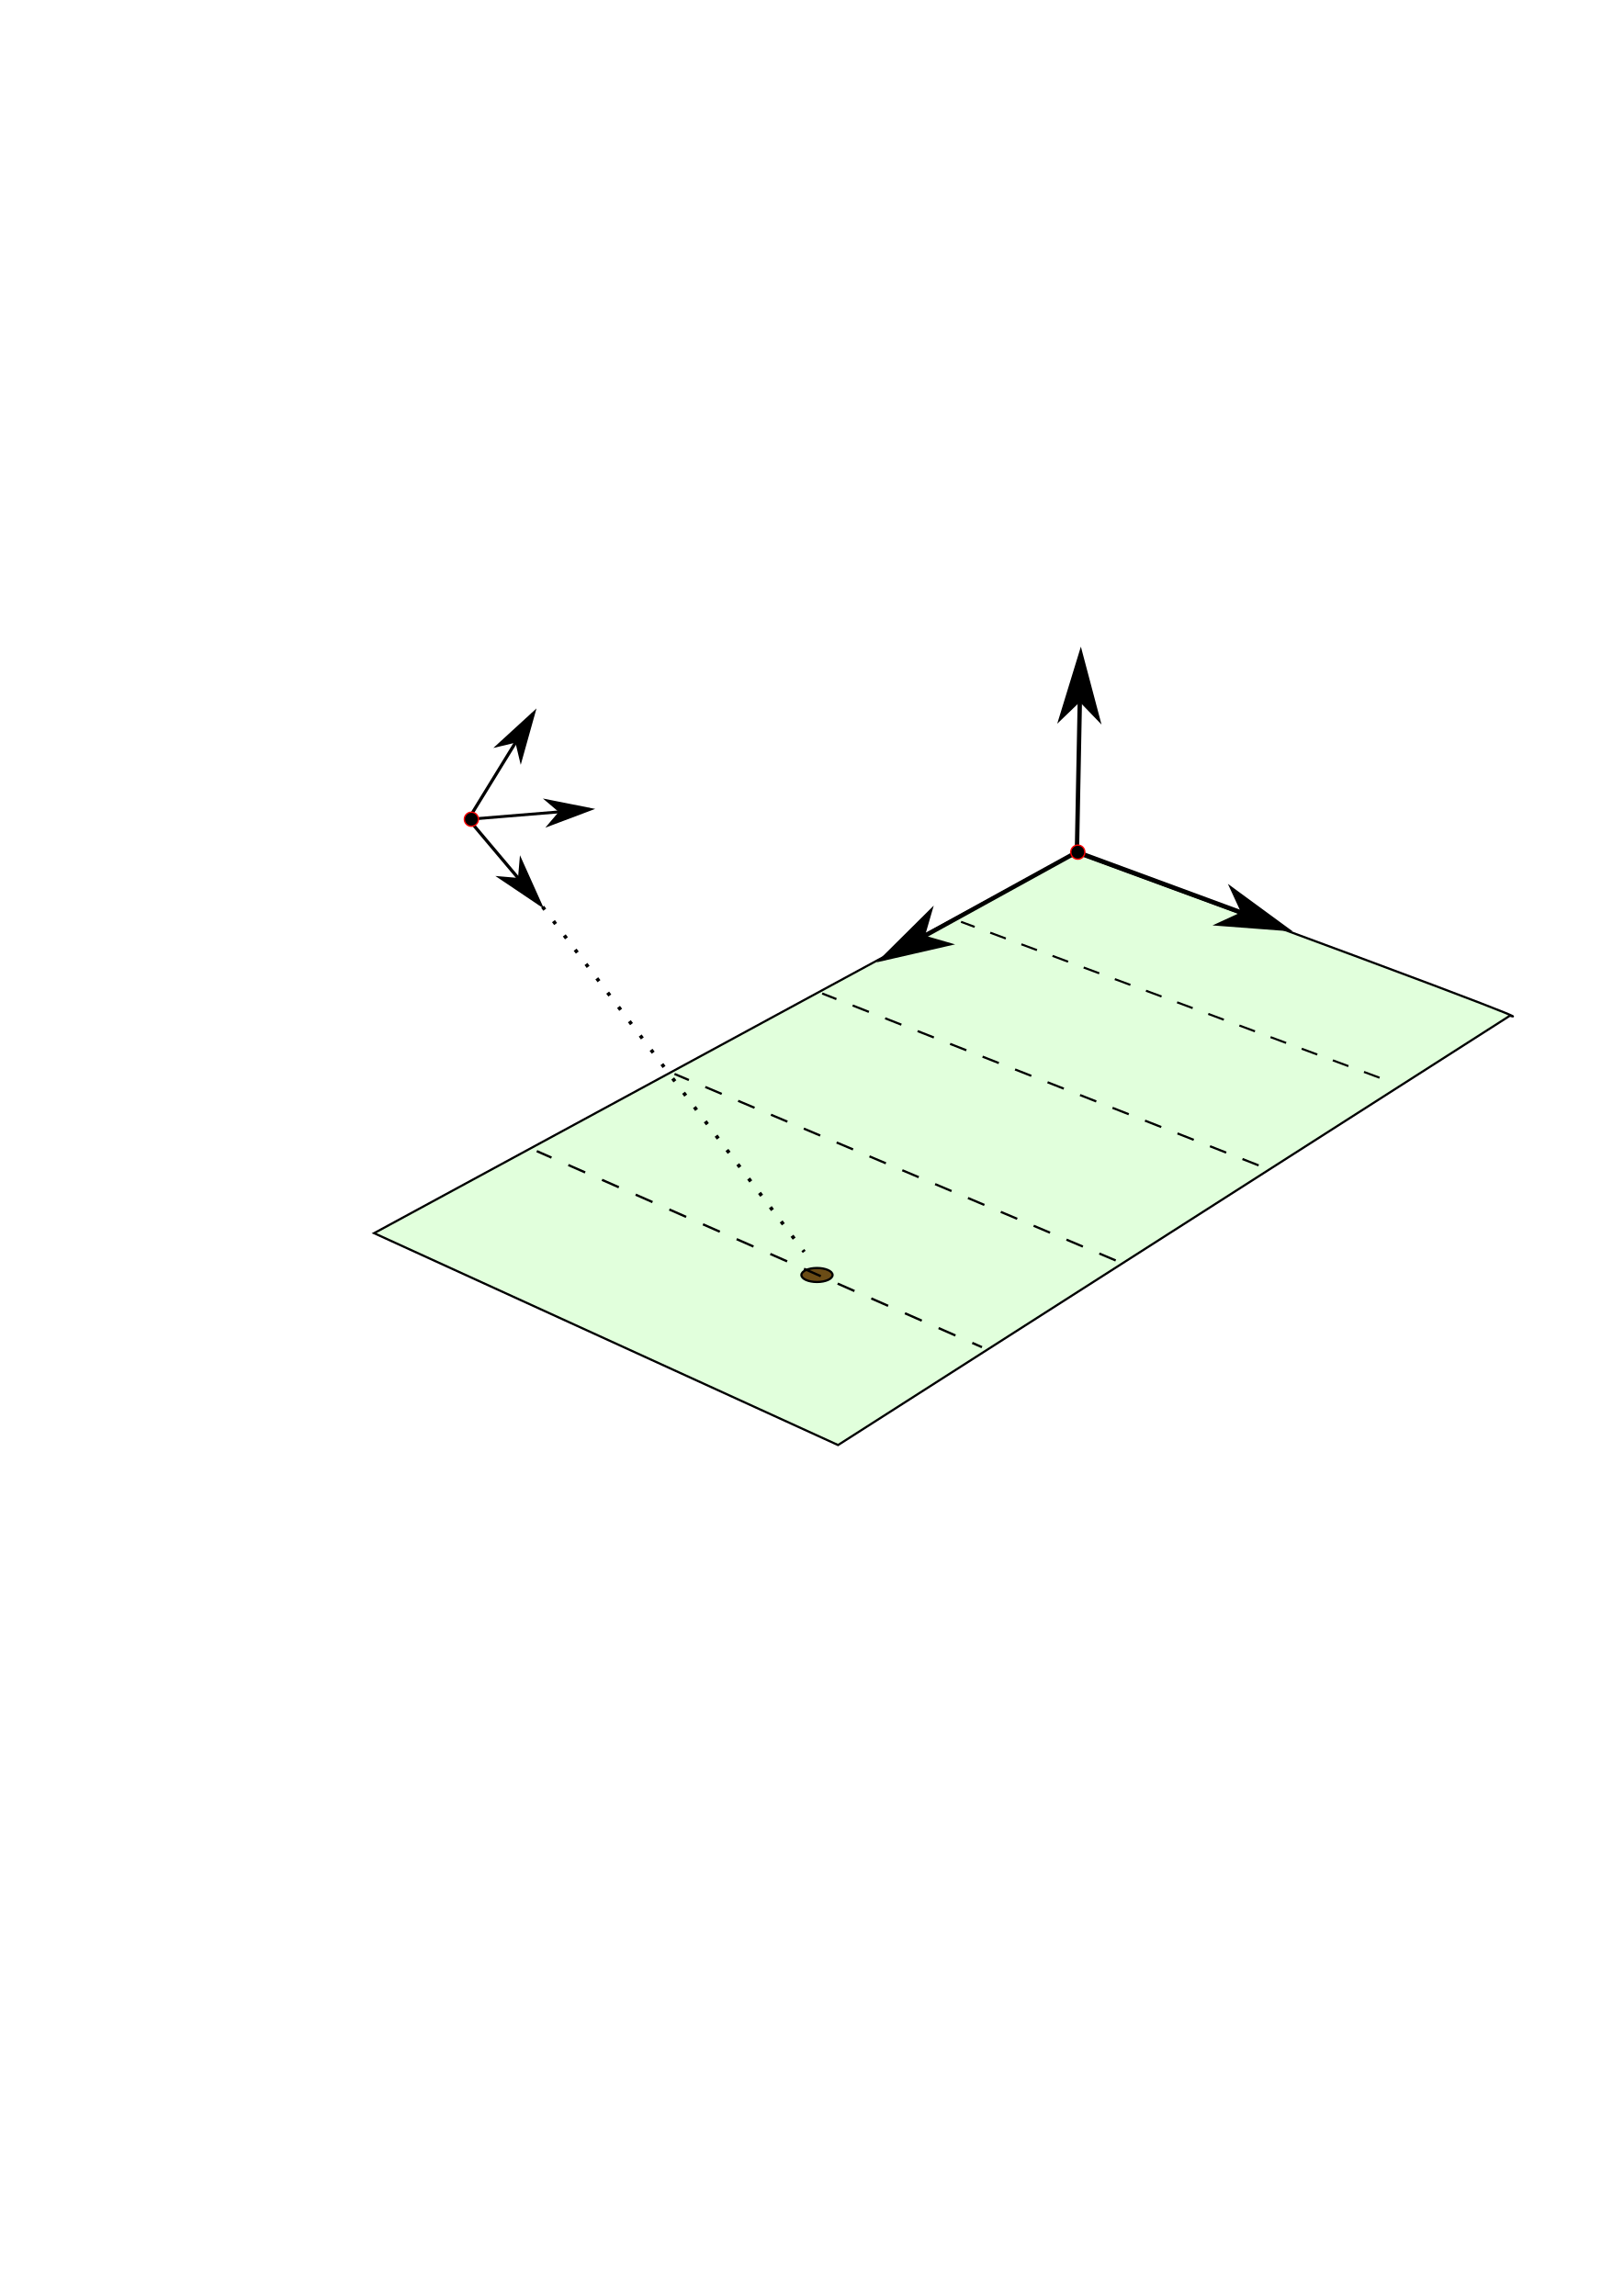
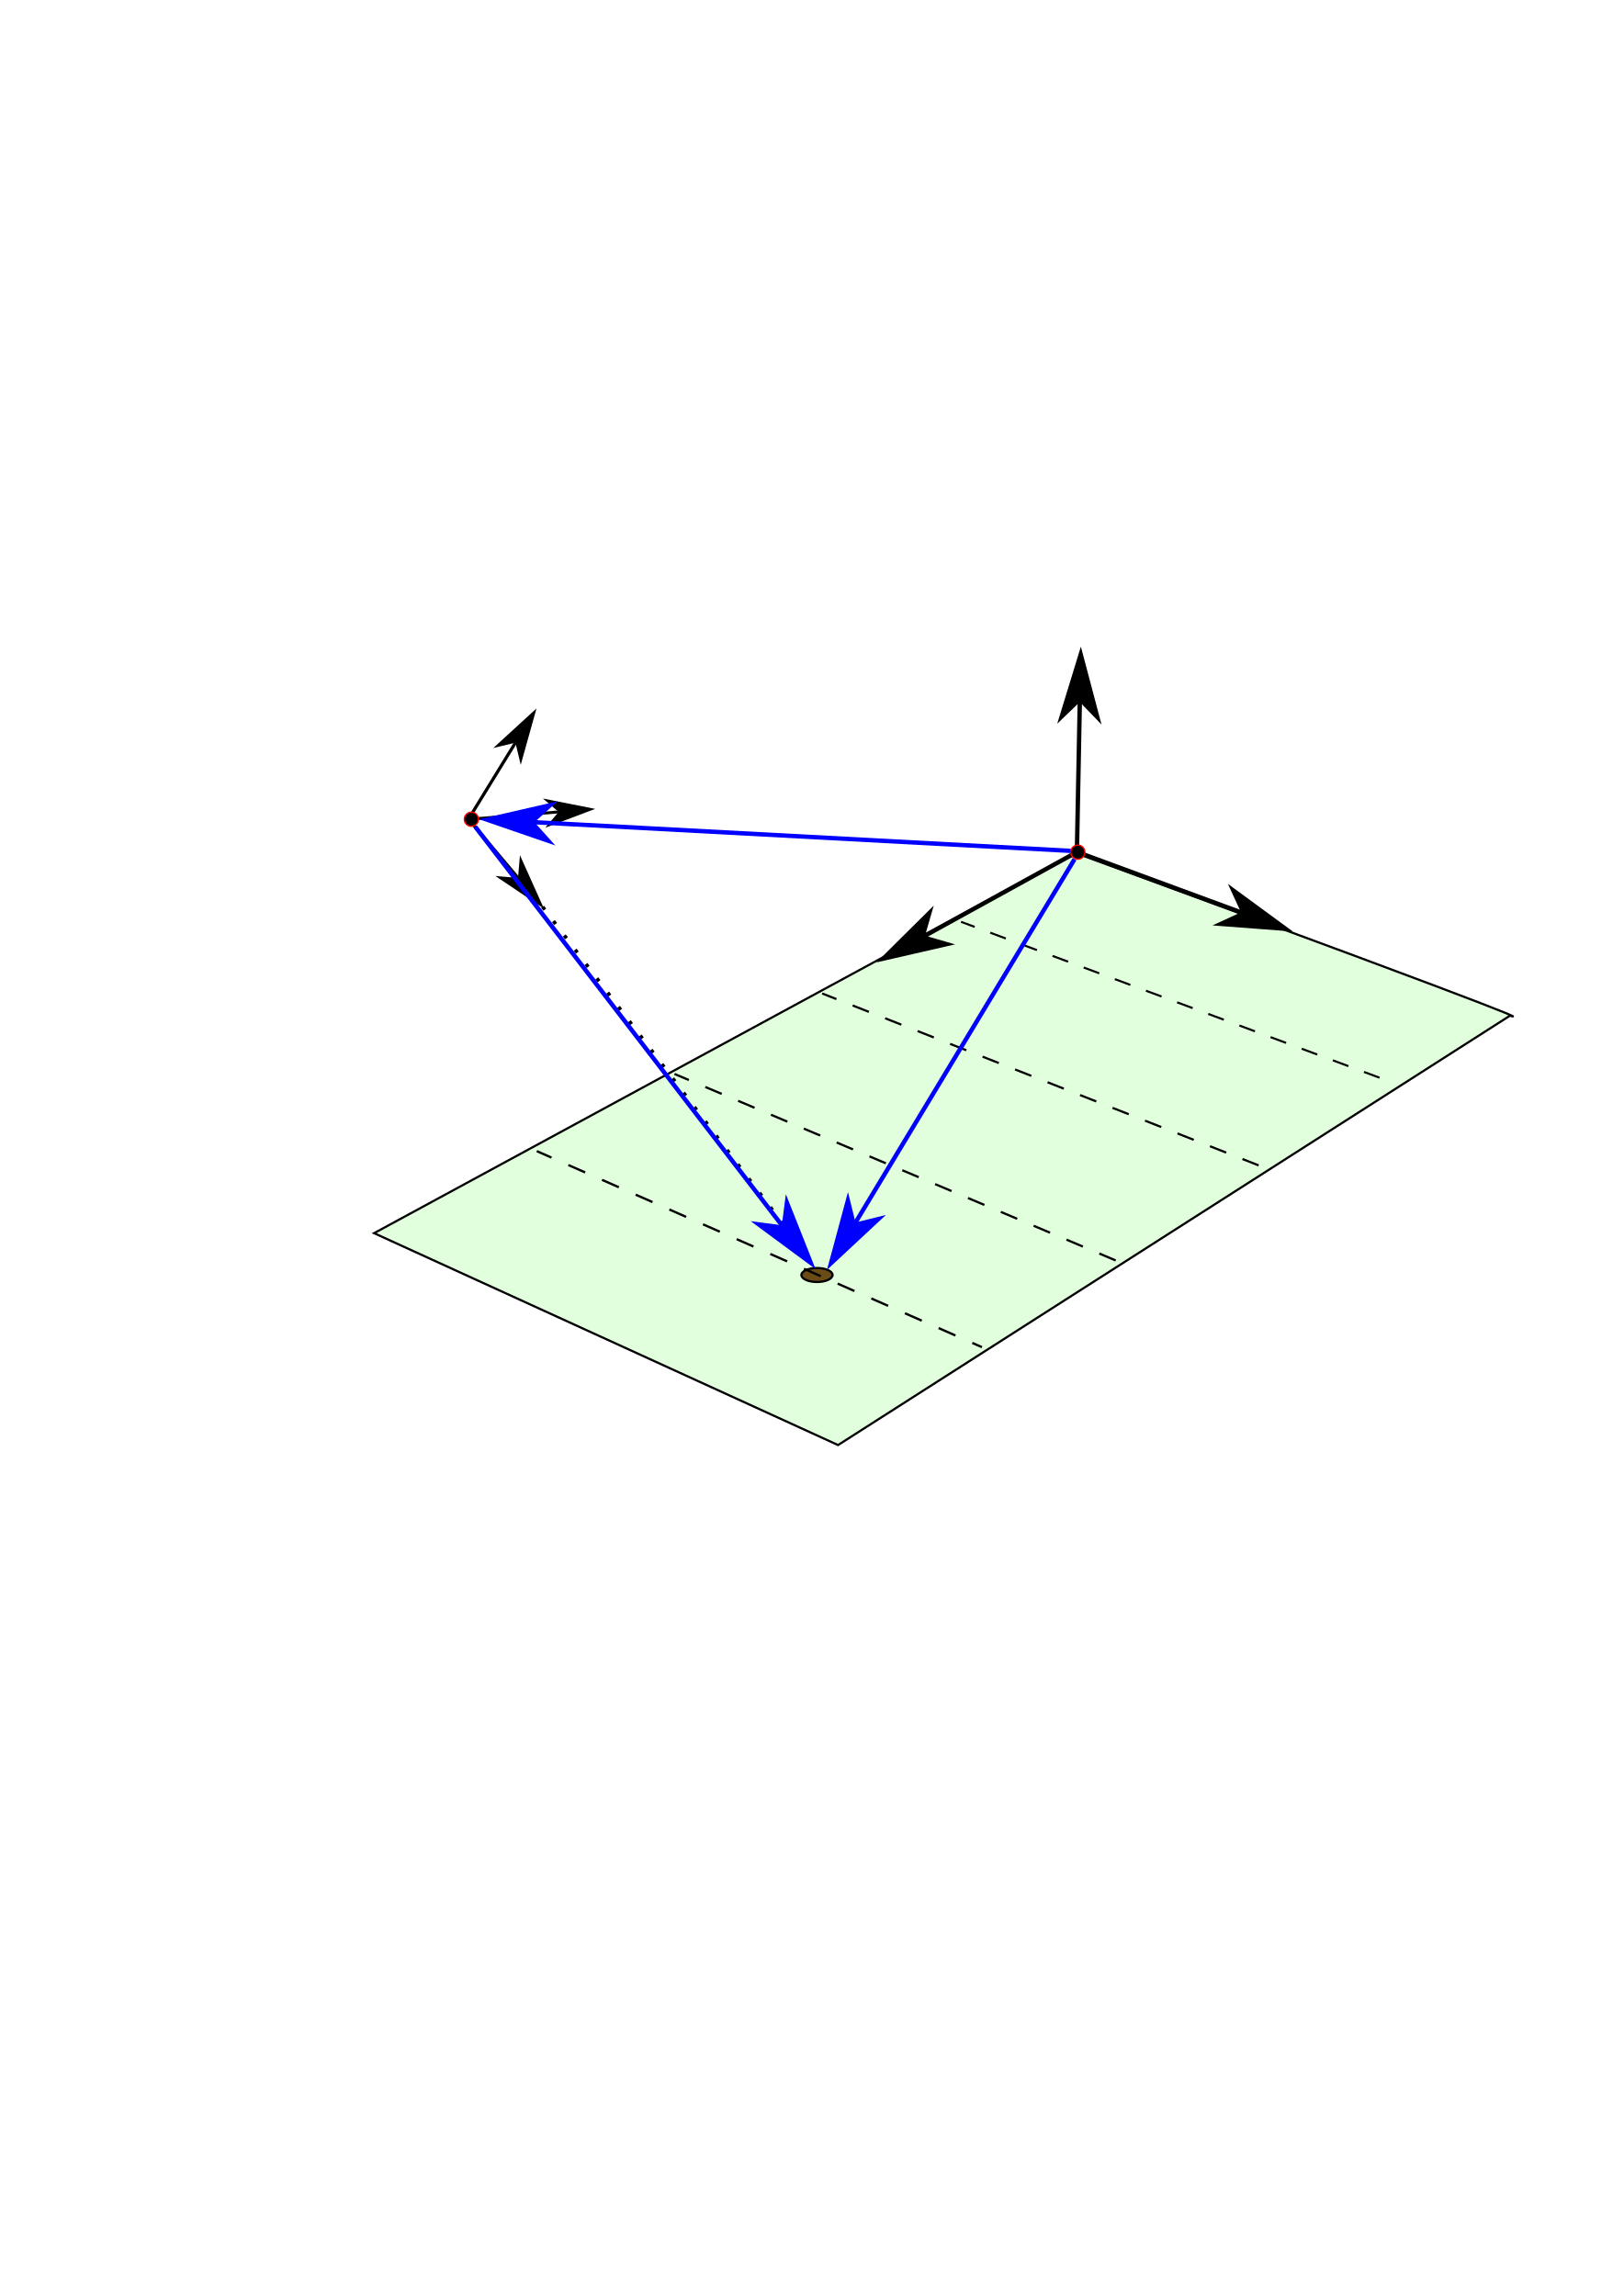
- <svg xmlns="http://www.w3.org/2000/svg" width="744.094" height="1052.362" id="svg2" version="1.1">
+ <svg xmlns="http://www.w3.org/2000/svg" xmlns:ns1="http://www.openswatchbook.org/uri/2009/osb" xmlns:xlink="http://www.w3.org/1999/xlink" version="1.1" id="svg2" height="1052.362" width="744.094">
  <defs id="defs4">
-     <marker orient="auto" refY="0.0" refX="0.0" id="marker4940" style="overflow:visible">
-       <path id="path4942" d="M 0.0,0.0 L 5.0,-5.0 L -12.5,0.0 L 5.0,5.0 L 0.0,0.0 z " style="fill-rule:evenodd;stroke:#000000;stroke-width:1pt;stroke-opacity:1;fill:#000000;fill-opacity:1" transform="scale(0.8) translate(12.5,0)" />
+     <linearGradient ns1:paint="solid" id="linearGradient4269">
+       <stop id="stop4271" offset="0" style="stop-color:#5fc85a;stop-opacity:1;" />
+     </linearGradient>
+     <marker style="overflow:visible" id="marker4940" refX="0.0" refY="0.0" orient="auto">
+       <path transform="scale(0.8) translate(12.5,0)" style="fill-rule:evenodd;stroke:#000000;stroke-width:1pt;stroke-opacity:1;fill:#000000;fill-opacity:1" d="M 0.0,0.0 L 5.0,-5.0 L -12.5,0.0 L 5.0,5.0 L 0.0,0.0 z " id="path4942" />
    </marker>
-     <marker style="overflow:visible" id="marker4667" refX="0.0" refY="0.0" orient="auto">
-       <path transform="scale(0.8) translate(12.5,0)" style="fill-rule:evenodd;stroke:#000000;stroke-width:1pt;stroke-opacity:1;fill:#000000;fill-opacity:1" d="M 0.0,0.0 L 5.0,-5.0 L -12.5,0.0 L 5.0,5.0 L 0.0,0.0 z " id="path4669" />
+     <marker orient="auto" refY="0.0" refX="0.0" id="marker4667" style="overflow:visible">
+       <path id="path4669" d="M 0.0,0.0 L 5.0,-5.0 L -12.5,0.0 L 5.0,5.0 L 0.0,0.0 z " style="fill-rule:evenodd;stroke:#000000;stroke-width:1pt;stroke-opacity:1;fill:#000000;fill-opacity:1" transform="scale(0.8) translate(12.5,0)" />
    </marker>
-     <marker orient="auto" refY="0.0" refX="0.0" id="Arrow1Lstart" style="overflow:visible">
-       <path id="path4197" d="M 0.0,0.0 L 5.0,-5.0 L -12.5,0.0 L 5.0,5.0 L 0.0,0.0 z " style="fill-rule:evenodd;stroke:#000000;stroke-width:1pt;stroke-opacity:1;fill:#000000;fill-opacity:1" transform="scale(0.8) translate(12.5,0)" />
+     <marker style="overflow:visible" id="Arrow1Lstart" refX="0.0" refY="0.0" orient="auto">
+       <path transform="scale(0.8) translate(12.5,0)" style="fill-rule:evenodd;stroke:#000000;stroke-width:1pt;stroke-opacity:1;fill:#000000;fill-opacity:1" d="M 0.0,0.0 L 5.0,-5.0 L -12.5,0.0 L 5.0,5.0 L 0.0,0.0 z " id="path4197" />
    </marker>
-     <marker style="overflow:visible;" id="marker4571" refX="0.0" refY="0.0" orient="auto">
-       <path transform="scale(0.8) rotate(180) translate(12.5,0)" style="fill-rule:evenodd;stroke:#000000;stroke-width:1pt;stroke-opacity:1;fill:#000000;fill-opacity:1" d="M 0.0,0.0 L 5.0,-5.0 L -12.5,0.0 L 5.0,5.0 L 0.0,0.0 z " id="path4573" />
+     <marker orient="auto" refY="0.0" refX="0.0" id="marker4571" style="overflow:visible;">
+       <path id="path4573" d="M 0.0,0.0 L 5.0,-5.0 L -12.5,0.0 L 5.0,5.0 L 0.0,0.0 z " style="fill-rule:evenodd;stroke:#000000;stroke-width:1pt;stroke-opacity:1;fill:#000000;fill-opacity:1" transform="scale(0.8) rotate(180) translate(12.5,0)" />
    </marker>
-     <marker orient="auto" refY="0.0" refX="0.0" id="marker4531" style="overflow:visible;">
-       <path id="path4533" d="M 0.0,0.0 L 5.0,-5.0 L -12.5,0.0 L 5.0,5.0 L 0.0,0.0 z " style="fill-rule:evenodd;stroke:#000000;stroke-width:1pt;stroke-opacity:1;fill:#000000;fill-opacity:1" transform="scale(0.8) rotate(180) translate(12.5,0)" />
+     <marker style="overflow:visible;" id="marker4531" refX="0.0" refY="0.0" orient="auto">
+       <path transform="scale(0.8) rotate(180) translate(12.5,0)" style="fill-rule:evenodd;stroke:#000000;stroke-width:1pt;stroke-opacity:1;fill:#000000;fill-opacity:1" d="M 0.0,0.0 L 5.0,-5.0 L -12.5,0.0 L 5.0,5.0 L 0.0,0.0 z " id="path4533" />
    </marker>
-     <marker style="overflow:visible;" id="marker4491" refX="0.0" refY="0.0" orient="auto">
-       <path transform="scale(0.8) rotate(180) translate(12.5,0)" style="fill-rule:evenodd;stroke:#000000;stroke-width:1pt;stroke-opacity:1;fill:#000000;fill-opacity:1" d="M 0.0,0.0 L 5.0,-5.0 L -12.5,0.0 L 5.0,5.0 L 0.0,0.0 z " id="path4493" />
+     <marker orient="auto" refY="0.0" refX="0.0" id="marker4491" style="overflow:visible;">
+       <path id="path4493" d="M 0.0,0.0 L 5.0,-5.0 L -12.5,0.0 L 5.0,5.0 L 0.0,0.0 z " style="fill-rule:evenodd;stroke:#000000;stroke-width:1pt;stroke-opacity:1;fill:#000000;fill-opacity:1" transform="scale(0.8) rotate(180) translate(12.5,0)" />
    </marker>
-     <marker orient="auto" refY="0.0" refX="0.0" id="Arrow1Lend" style="overflow:visible;">
-       <path id="path4200" d="M 0.0,0.0 L 5.0,-5.0 L -12.5,0.0 L 5.0,5.0 L 0.0,0.0 z " style="fill-rule:evenodd;stroke:#000000;stroke-width:1pt;stroke-opacity:1;fill:#000000;fill-opacity:1" transform="scale(0.8) rotate(180) translate(12.5,0)" />
+     <marker style="overflow:visible;" id="Arrow1Lend" refX="0.0" refY="0.0" orient="auto">
+       <path transform="scale(0.8) rotate(180) translate(12.5,0)" style="fill-rule:evenodd;stroke:#000000;stroke-width:1pt;stroke-opacity:1;fill:#000000;fill-opacity:1" d="M 0.0,0.0 L 5.0,-5.0 L -12.5,0.0 L 5.0,5.0 L 0.0,0.0 z " id="path4200" />
+     </marker>
+     <linearGradient gradientTransform="matrix(0.942621,-0.356064,0.3338649,0.9347583,-149.0393,259.98)" gradientUnits="userSpaceOnUse" y2="573.536" x2="705.2" y1="573.536" x1="607.082" id="linearGradient4273" xlink:href="#linearGradient4269" />
+     <marker style="overflow:visible" id="Arrow1Lstartx" refX="0" refY="0" orient="auto">
+       <path transform="matrix(0.8,0,0,0.8,10,0)" style="fill:#0000ff;fill-opacity:1;fill-rule:evenodd;stroke:#0000ff;stroke-width:1pt;stroke-opacity:1" d="M 0,0 5,-5 -12.5,0 5,5 0,0 z" id="path5255" />
    </marker>
  </defs>
-   <g id="layer1">
-     <path style="fill:#e1ffdc;fill-opacity:1;stroke:#000000;stroke-width:1px;stroke-linecap:butt;stroke-linejoin:miter;stroke-opacity:1" d="M 171.429,565.219 492.857,390.934 c 230,84.286 199.104,74.603 199.104,74.603 l -307.908,196.796 z" id="path3234" />
-     <g id="g4815" transform="translate(2.857143,7.857143)" style="stroke-width:1;stroke-miterlimit:4;stroke-dasharray:none">
-       <path id="path4124" d="m 492.4,292.401 c 0,0 0,0 -1.744,90.266 l -88.44,48.706" style="fill:none;stroke:#000000;stroke-width:2;stroke-linecap:butt;stroke-linejoin:miter;stroke-opacity:1;marker-start:url(#marker4667);marker-end:url(#marker4531);stroke-miterlimit:4;stroke-dasharray:none" />
-       <path id="path4126" d="m 489.898,382.342 c 96.732,35.642 96.118,35.415 96.118,35.415" style="fill:none;stroke:#000000;stroke-width:2;stroke-linecap:butt;stroke-linejoin:miter;stroke-opacity:1;marker-end:url(#Arrow1Lstart);stroke-miterlimit:4;stroke-dasharray:none" />
-     </g>
-     <path style="fill:none;stroke:#000000;stroke-width:1.645;stroke-linecap:butt;stroke-linejoin:miter;stroke-miterlimit:4;stroke-opacity:1;stroke-dasharray:1.645, 6.581;stroke-dashoffset:0" d="M 248.66,415.635 C 368.549,573.79 368.549,573.79 368.549,573.79" id="path4142" />
-     <path style="fill:#6b4c16;fill-opacity:1;stroke:#000000;stroke-width:1;stroke-miterlimit:4;stroke-opacity:1;stroke-dasharray:none;stroke-dashoffset:0" id="path4144" d="m 414.286,514.148 a 7.143,3.214 0 1 1 -14.286,0 7.143,3.214 0 1 1 14.286,0 z" transform="translate(-32.7433,70.2415)" />
-     <flowRoot xml:space="preserve" id="flowRoot4146-5" style="font-size:40px;font-style:normal;font-weight:normal;line-height:125%;letter-spacing:0px;word-spacing:0px;fill:#000000;fill-opacity:1;stroke:none;font-family:Sans" transform="translate(84.00263,-144.3223)">
+   <g style="display:inline" id="layer1">
+     <path id="path3894" d="m 433.51,540.411 c -2.994,-2.21 -8.633,-6.337 -12.53,-9.171 l -7.086,-5.153 6.227,0.226 6.227,0.226 0.643,-5.01 c 0.354,-2.756 0.74,-5.289 0.859,-5.63 0.119,-0.341 2.814,5.791 5.99,13.626 3.176,7.835 5.626,14.394 5.444,14.575 -0.181,0.181 -2.78,-1.478 -5.774,-3.688 l 0,0 z" style="color:#000000;fill:#113ec1;fill-opacity:0.97;fill-rule:nonzero;stroke:#0000d9;stroke-width:2;stroke-linecap:butt;stroke-linejoin:miter;stroke-miterlimit:4;stroke-opacity:1;stroke-dasharray:none;stroke-dashoffset:0;marker:none;visibility:visible;display:inline;overflow:visible;enable-background:accumulate" />
+     <path id="path3234" d="M 171.429,565.219 492.857,390.934 c 230,84.286 199.104,74.603 199.104,74.603 l -307.908,196.796 z" style="fill:#e1ffdc;fill-opacity:1;stroke:#000000;stroke-width:1px;stroke-linecap:butt;stroke-linejoin:miter;stroke-opacity:1" />
+     <path id="path4124" d="m 495.257,300.259 c 0,0 0,0 -1.744,90.266 l -88.44,48.706" style="fill:none;stroke:#000000;stroke-width:2;stroke-linecap:butt;stroke-linejoin:miter;stroke-miterlimit:4;stroke-opacity:1;stroke-dasharray:none;marker-start:url(#marker4667);marker-end:url(#marker4531)" />
+     <path id="path4126" d="m 492.755,390.199 c 96.732,35.642 96.118,35.415 96.118,35.415" style="fill:none;stroke:#000000;stroke-width:2;stroke-linecap:butt;stroke-linejoin:miter;stroke-miterlimit:4;stroke-opacity:1;stroke-dasharray:none;marker-end:url(#Arrow1Lstart)" />
+     <path id="path4142" d="M 248.66,415.635 C 368.549,573.79 368.549,573.79 368.549,573.79" style="fill:none;stroke:#000000;stroke-width:1.645;stroke-linecap:butt;stroke-linejoin:miter;stroke-miterlimit:4;stroke-opacity:1;stroke-dasharray:1.645, 6.581;stroke-dashoffset:0" />
+     <path transform="translate(-32.7433,70.2415)" d="m 414.286,514.148 a 7.143,3.214 0 1 1 -14.286,0 7.143,3.214 0 1 1 14.286,0 z" id="path4144" style="fill:#6b4c16;fill-opacity:1;stroke:#000000;stroke-width:1;stroke-miterlimit:4;stroke-opacity:1;stroke-dasharray:none;stroke-dashoffset:0" />
+     <flowRoot transform="translate(84.00263,-144.3223)" style="font-size:40px;font-style:normal;font-weight:normal;line-height:125%;letter-spacing:0px;word-spacing:0px;fill:#000000;fill-opacity:1;stroke:none;font-family:Sans" id="flowRoot4146-5" xml:space="preserve">
      <flowRegion id="flowRegion4148-4">
-         <rect id="rect4150-6" width="41.429" height="60.714" x="120" y="409.505" />
+         <rect y="409.505" x="120" height="60.714" width="41.429" id="rect4150-6" />
      </flowRegion>
-       <flowPara id="flowPara4152-8" style="line-height:100%">^</flowPara>
-       <flowPara id="flowPara4886" style="line-height:25%">b<flowSpan style="font-size:65%;line-height:25%;baseline-shift:sub" id="flowSpan4187">z</flowSpan>
+       <flowPara style="line-height:100%" id="flowPara4152-8">^</flowPara>
+       <flowPara style="line-height:25%" id="flowPara4886">b<flowSpan id="flowSpan4187" style="font-size:65.001%;line-height:25%;baseline-shift:sub">z</flowSpan>
      </flowPara>
    </flowRoot>
-     <flowRoot xml:space="preserve" id="flowRoot4146-5-5" style="font-size:40px;font-style:normal;font-weight:normal;line-height:125%;letter-spacing:0px;word-spacing:0px;fill:#000000;fill-opacity:1;stroke:none;font-family:Sans" transform="translate(82.84783,-7.395193)">
+     <flowRoot transform="translate(82.84783,-7.395193)" style="font-size:40px;font-style:normal;font-weight:normal;line-height:125%;letter-spacing:0px;word-spacing:0px;fill:#000000;fill-opacity:1;stroke:none;font-family:Sans" id="flowRoot4146-5-5" xml:space="preserve">
      <flowRegion id="flowRegion4148-4-0">
-         <rect id="rect4150-6-7" width="45.714" height="62.857" x="120" y="409.505" />
+         <rect y="409.505" x="120" height="62.857" width="45.714" id="rect4150-6-7" />
      </flowRegion>
-       <flowPara id="flowPara4152-8-2" style="line-height:100%">^</flowPara>
-       <flowPara id="flowPara4886-8" style="line-height:25%">b<flowSpan style="font-size:65%;line-height:25%;baseline-shift:sub" id="flowSpan4926">x</flowSpan>
+       <flowPara style="line-height:100%" id="flowPara4152-8-2">^</flowPara>
+       <flowPara style="line-height:25%" id="flowPara4886-8">b<flowSpan id="flowSpan4926" style="font-size:65.001%;line-height:25%;baseline-shift:sub">x</flowSpan>
      </flowPara>
    </flowRoot>
-     <flowRoot xml:space="preserve" id="flowRoot4146-5-0" style="font-size:40px;font-style:normal;font-weight:normal;line-height:125%;letter-spacing:0px;word-spacing:0px;fill:#000000;fill-opacity:1;stroke:none;font-family:Sans" transform="translate(383.8395,-146.7973)">
+     <flowRoot transform="translate(383.8395,-146.7973)" style="font-size:40px;font-style:normal;font-weight:normal;line-height:125%;letter-spacing:0px;word-spacing:0px;fill:#000000;fill-opacity:1;stroke:none;font-family:Sans" id="flowRoot4146-5-0" xml:space="preserve">
      <flowRegion id="flowRegion4148-4-3">
-         <rect id="rect4150-6-0" width="118.571" height="109.286" x="120" y="409.505" />
+         <rect y="409.505" x="120" height="109.286" width="118.571" id="rect4150-6-0" />
      </flowRegion>
-       <flowPara id="flowPara4152-8-3" style="line-height:100%">^</flowPara>
-       <flowPara id="flowPara4886-5" style="line-height:0%">n<flowSpan style="font-size:65%;line-height:0%;baseline-shift:sub" id="flowSpan4187-6">z</flowSpan>
+       <flowPara style="line-height:100%" id="flowPara4152-8-3">^</flowPara>
+       <flowPara style="line-height:0%" id="flowPara4886-5">n<flowSpan id="flowSpan4187-6" style="font-size:65.001%;line-height:0%;baseline-shift:sub">z</flowSpan>
      </flowPara>
    </flowRoot>
-     <flowRoot xml:space="preserve" id="flowRoot4146-5-0-2" style="font-size:40px;font-style:normal;font-weight:normal;line-height:125%;letter-spacing:0px;word-spacing:0px;fill:#000000;fill-opacity:1;stroke:none;font-family:Sans" transform="translate(449.2231,-45.36873)">
+     <flowRoot transform="translate(449.2231,-45.36873)" style="font-size:40px;font-style:normal;font-weight:normal;line-height:125%;letter-spacing:0px;word-spacing:0px;fill:#000000;fill-opacity:1;stroke:none;font-family:Sans" id="flowRoot4146-5-0-2" xml:space="preserve">
      <flowRegion id="flowRegion4148-4-3-3">
-         <rect id="rect4150-6-0-6" width="118.571" height="109.286" x="120" y="409.505" />
+         <rect y="409.505" x="120" height="109.286" width="118.571" id="rect4150-6-0-6" />
      </flowRegion>
-       <flowPara id="flowPara4152-8-3-6" style="line-height:100%">^</flowPara>
-       <flowPara id="flowPara4886-5-8" style="line-height:0%">n<flowSpan style="font-size:65%;baseline-shift:sub" id="flowSpan6964">y</flowSpan>
+       <flowPara style="line-height:100%" id="flowPara4152-8-3-6">^</flowPara>
+       <flowPara style="line-height:0%" id="flowPara4886-5-8">n<flowSpan id="flowSpan6964" style="font-size:65.001%;baseline-shift:sub">y</flowSpan>
      </flowPara>
    </flowRoot>
-     <g id="g7081" transform="translate(-84.15955,-4.898474)">
-       <g transform="translate(-0.7142857,-18.21429)" id="g6894">
-         <path style="fill:none;stroke:#000000;stroke-width:1.452px;stroke-linecap:butt;stroke-linejoin:miter;stroke-opacity:1;marker-start:url(#marker4940);marker-end:url(#Arrow1Lend)" d="m 329.26,350.221 c 0,0 0,0 -29.696,48.337 32.768,38.88 32.768,38.88 32.768,38.88" id="path4136" />
-         <path style="fill:none;stroke:#000000;stroke-width:1.322px;stroke-linecap:butt;stroke-linejoin:miter;stroke-opacity:1;marker-end:url(#marker4491)" d="m 300.951,398.528 c 54.125,-4.45 54.125,-4.45 54.125,-4.45" id="path4138" />
-       </g>
-       <path transform="matrix(0.6036585,0,0,0.6036585,120.159,151.522)" d="m 303.571,379.148 c 0,2.959 -2.398,5.357 -5.357,5.357 -2.959,0 -5.357,-2.398 -5.357,-5.357 0,-2.959 2.398,-5.357 5.357,-5.357 2.959,0 5.357,2.398 5.357,5.357 z" id="path7017" style="stroke:#ff0000;stroke-width:1;stroke-miterlimit:4;stroke-opacity:1;stroke-dasharray:none;stroke-dashoffset:0" />
+     <g transform="translate(-84.87384,-23.11276)" id="g6894">
+       <path style="fill:none;stroke:#000000;stroke-width:1.452px;stroke-linecap:butt;stroke-linejoin:miter;stroke-opacity:1;marker-start:url(#marker4940);marker-end:url(#Arrow1Lend)" d="m 329.26,350.221 c 0,0 0,0 -29.696,48.337 32.768,38.88 32.768,38.88 32.768,38.88" id="path4136" />
+       <path style="fill:none;stroke:#000000;stroke-width:1.322px;stroke-linecap:butt;stroke-linejoin:miter;stroke-opacity:1;marker-end:url(#marker4491)" d="m 300.951,398.528 c 54.125,-4.45 54.125,-4.45 54.125,-4.45" id="path4138" />
    </g>
-     <path style="stroke:#ff0000;stroke-width:1;stroke-miterlimit:4;stroke-opacity:1;stroke-dasharray:none;stroke-dashoffset:0" id="path7017-1" d="m 303.571,379.148 a 5.357,5.357 0 1 1 -10.714,0 5.357,5.357 0 1 1 10.714,0 z" transform="matrix(0.6036585,0,0,0.6036585,313.909,161.7006)" />
-     <flowRoot xml:space="preserve" id="flowRoot7037" style="font-size:40px;font-style:normal;font-weight:normal;line-height:125%;letter-spacing:0px;word-spacing:0px;fill:#000000;fill-opacity:1;stroke:none;font-family:Sans" transform="translate(-18.68782,-12.12183)">
+     <path transform="matrix(0.6036585,0,0,0.6036585,35.99943,146.6236)" d="m 303.571,379.148 a 5.357,5.357 0 1 1 -10.714,0 5.357,5.357 0 1 1 10.714,0 z" id="path7017" style="stroke:#ff0000;stroke-width:1;stroke-miterlimit:4;stroke-opacity:1;stroke-dasharray:none;stroke-dashoffset:0" />
+     <path transform="matrix(0.6036585,0,0,0.6036585,313.909,161.7006)" d="m 303.571,379.148 a 5.357,5.357 0 1 1 -10.714,0 5.357,5.357 0 1 1 10.714,0 z" id="path7017-1" style="stroke:#ff0000;stroke-width:1;stroke-miterlimit:4;stroke-opacity:1;stroke-dasharray:none;stroke-dashoffset:0" />
+     <flowRoot transform="translate(-18.68782,-12.12183)" style="font-size:40px;font-style:normal;font-weight:normal;line-height:125%;letter-spacing:0px;word-spacing:0px;fill:#000000;fill-opacity:1;stroke:none;font-family:Sans" id="flowRoot7037" xml:space="preserve">
      <flowRegion id="flowRegion7039">
-         <rect id="rect7041" width="57.074" height="58.084" x="515.683" y="349.296" />
+         <rect y="349.296" x="515.683" height="58.084" width="57.074" id="rect7041" />
      </flowRegion>
-       <flowPara id="flowPara7043">N<flowSpan style="font-size:65%;baseline-shift:sub" id="flowSpan7045">o</flowSpan>
+       <flowPara id="flowPara7043">N<flowSpan id="flowSpan7045" style="font-size:65.001%;baseline-shift:sub">o</flowSpan>
      </flowPara>
    </flowRoot>
-     <flowRoot xml:space="preserve" id="flowRoot7037-9" style="font-size:40px;font-style:normal;font-weight:normal;line-height:125%;letter-spacing:0px;word-spacing:0px;fill:#000000;fill-opacity:1;stroke:none;font-family:Sans" transform="translate(-352.1053,-16.10391)">
+     <flowRoot transform="translate(-352.1053,-16.10391)" style="font-size:40px;font-style:normal;font-weight:normal;line-height:125%;letter-spacing:0px;word-spacing:0px;fill:#000000;fill-opacity:1;stroke:none;font-family:Sans" id="flowRoot7037-9" xml:space="preserve">
      <flowRegion id="flowRegion7039-2">
-         <rect id="rect7041-4" width="46.467" height="51.013" x="516.188" y="351.316" />
+         <rect y="351.316" x="516.188" height="51.013" width="46.467" id="rect7041-4" />
      </flowRegion>
-       <flowPara id="flowPara7043-1">B<flowSpan style="font-size:65%;baseline-shift:sub" id="flowSpan7045-5">o</flowSpan>
+       <flowPara id="flowPara7043-1">B<flowSpan id="flowSpan7045-5" style="font-size:65.001%;baseline-shift:sub">o</flowSpan>
      </flowPara>
    </flowRoot>
-     <flowRoot xml:space="preserve" id="flowRoot7087" style="font-size:40px;font-style:normal;font-weight:normal;line-height:125%;letter-spacing:0px;word-spacing:0px;fill:#000000;fill-opacity:1;stroke:none;font-family:Sans" transform="translate(-58.78319,37.50691)">
+     <flowRoot transform="translate(-58.78319,37.50691)" style="font-size:40px;font-style:normal;font-weight:normal;line-height:125%;letter-spacing:0px;word-spacing:0px;fill:#000000;fill-opacity:1;stroke:none;font-family:Sans" id="flowRoot7087" xml:space="preserve">
      <flowRegion id="flowRegion7089">
-         <rect id="rect7091" width="65" height="62.857" x="385" y="546.648" />
+         <rect y="546.648" x="385" height="62.857" width="65" id="rect7091" />
      </flowRegion>
      <flowPara id="flowPara7093">Q</flowPara>
    </flowRoot>
-     <path style="fill:none;stroke:#000000;stroke-width:1;stroke-linecap:butt;stroke-linejoin:miter;stroke-miterlimit:4;stroke-opacity:1;stroke-dasharray:8, 8;stroke-dashoffset:1" d="m 376.787,455.362 200.01,78.792" id="path7183" />
-     <path style="fill:none;stroke:#000000;stroke-width:0.952;stroke-linecap:butt;stroke-linejoin:miter;stroke-miterlimit:4;stroke-opacity:1;stroke-dasharray:7.616, 7.616;stroke-dashoffset:0.952" d="m 440.413,422.51 198.017,73.784" id="path7183-7" />
-     <path style="fill:none;stroke:#000000;stroke-width:1.021;stroke-linecap:butt;stroke-linejoin:miter;stroke-miterlimit:4;stroke-opacity:1;stroke-dasharray:8.168, 8.168;stroke-dashoffset:1.021" d="m 309.111,492.242 203.033,85.844" id="path7183-2" />
-     <path style="fill:none;stroke:#000000;stroke-width:1.053;stroke-linecap:butt;stroke-linejoin:miter;stroke-miterlimit:4;stroke-opacity:1;stroke-dasharray:8.428, 8.428;stroke-dashoffset:1.053" d="m 245.991,527.612 204.013,89.856" id="path7183-2-8" />
+     <path id="path7183" d="m 376.787,455.362 200.01,78.792" style="fill:none;stroke:#000000;stroke-width:1;stroke-linecap:butt;stroke-linejoin:miter;stroke-miterlimit:4;stroke-opacity:1;stroke-dasharray:8, 8;stroke-dashoffset:1" />
+     <path id="path7183-7" d="m 440.413,422.51 198.017,73.784" style="fill:none;stroke:#000000;stroke-width:0.952;stroke-linecap:butt;stroke-linejoin:miter;stroke-miterlimit:4;stroke-opacity:1;stroke-dasharray:7.616, 7.616;stroke-dashoffset:0.952" />
+     <path id="path7183-2" d="m 309.111,492.242 203.033,85.844" style="fill:none;stroke:#000000;stroke-width:1.021;stroke-linecap:butt;stroke-linejoin:miter;stroke-miterlimit:4;stroke-opacity:1;stroke-dasharray:8.168, 8.168;stroke-dashoffset:1.021" />
+     <path id="path7183-2-8" d="m 245.991,527.612 204.013,89.856" style="fill:none;stroke:#000000;stroke-width:1.053;stroke-linecap:butt;stroke-linejoin:miter;stroke-miterlimit:4;stroke-opacity:1;stroke-dasharray:8.428, 8.428;stroke-dashoffset:1.053" />
+     <path id="path3892" d="" style="color:#000000;fill:#113ec1;fill-opacity:0.97;fill-rule:nonzero;stroke:#0000d9;stroke-width:2;stroke-linecap:butt;stroke-linejoin:miter;stroke-miterlimit:4;stroke-opacity:1;stroke-dasharray:none;stroke-dashoffset:0;marker:none;visibility:visible;display:inline;overflow:visible;enable-background:accumulate" />
+     <flowRoot style="font-size:20px;font-style:normal;font-variant:normal;font-weight:normal;font-stretch:normal;line-height:125%;letter-spacing:0px;word-spacing:0px;fill:#000000;fill-opacity:1;stroke:none;font-family:Serif;-inkscape-font-specification:Serif" id="flowRoot3165" xml:space="preserve">
+       <flowRegion id="flowRegion3167">
+         <rect y="454.846" x="61.908" height="68.168" width="86.254" id="rect3169" />
+       </flowRegion>
+       <flowPara id="flowPara3171" />
+     </flowRoot>
+     <flowRoot style="font-size:20px;font-style:normal;font-variant:normal;font-weight:normal;font-stretch:normal;line-height:125%;letter-spacing:0px;word-spacing:0px;fill:#000000;fill-opacity:1;stroke:none;font-family:Serif;-inkscape-font-specification:Serif" id="flowRoot3173" xml:space="preserve">
+       <flowRegion id="flowRegion3175">
+         <rect y="429.805" x="88.341" height="53.561" width="70.951" id="rect3177" />
+       </flowRegion>
+       <flowPara id="flowPara3179">v&amp;#8407</flowPara>
+     </flowRoot>
+   </g>
+   <g style="display:inline" id="layer2">
+     <flowRoot style="font-size:20px;font-style:normal;font-variant:normal;font-weight:normal;font-stretch:normal;line-height:125%;letter-spacing:0px;word-spacing:0px;fill:#000000;fill-opacity:1;stroke:none;font-family:Serif;-inkscape-font-specification:Serif" id="flowRoot3181" xml:space="preserve">
+       <flowRegion id="flowRegion3183">
+         <rect y="450.672" x="73.733" height="45.214" width="77.907" id="rect3185" />
+       </flowRegion>
+       <flowPara id="flowPara3187">v&amp;#8407  xzxc</flowPara>
+     </flowRoot>
+     <flowRoot style="font-size:20px;font-style:normal;font-variant:normal;font-weight:normal;font-stretch:normal;line-height:125%;letter-spacing:0px;word-spacing:0px;fill:#000000;fill-opacity:1;stroke:none;font-family:Serif;-inkscape-font-specification:Serif" id="flowRoot3189" xml:space="preserve">
+       <flowRegion id="flowRegion3191">
+         <rect y="463.889" x="41.04" height="61.212" width="111.295" id="rect3193" />
+       </flowRegion>
+       <flowPara id="flowPara3195" />
+     </flowRoot>
+     <flowRoot style="font-size:20px;font-style:normal;font-variant:normal;font-weight:normal;font-stretch:normal;line-height:125%;letter-spacing:0px;word-spacing:0px;fill:#000000;fill-opacity:1;stroke:none;font-family:Serif;-inkscape-font-specification:Serif" id="flowRoot3197" xml:space="preserve">
+       <flowRegion id="flowRegion3199">
+         <rect y="441.63" x="52.865" height="80.689" width="152.335" id="rect3201" />
+       </flowRegion>
+       <flowPara id="flowPara3203" />
+       <flowPara id="flowPara3205" />
+     </flowRoot>
+     <flowRoot style="font-size:20px;font-style:normal;font-variant:normal;font-weight:normal;font-stretch:normal;line-height:125%;letter-spacing:0px;word-spacing:0px;fill:#000000;fill-opacity:1;stroke:none;font-family:Serif;-inkscape-font-specification:Serif" id="flowRoot3207" xml:space="preserve">
+       <flowRegion id="flowRegion3209">
+         <rect y="446.499" x="50.778" height="73.733" width="116.86" id="rect3211" />
+       </flowRegion>
+       <flowPara id="flowPara3213" />
+     </flowRoot>
+     <flowRoot style="font-size:20px;font-style:normal;font-variant:normal;font-weight:normal;font-stretch:normal;line-height:125%;letter-spacing:0px;word-spacing:0px;fill:#000000;fill-opacity:1;stroke:none;font-family:Serif;-inkscape-font-specification:Serif" id="flowRoot3215" xml:space="preserve">
+       <flowRegion id="flowRegion3217">
+         <rect y="445.108" x="54.952" height="88.341" width="123.816" id="rect3219" />
+       </flowRegion>
+       <flowPara id="flowPara3221" />
+     </flowRoot>
+     <flowRoot transform="translate(-215.8197,74.78977)" style="font-size:40px;font-style:normal;font-weight:normal;line-height:125%;letter-spacing:0px;word-spacing:0px;fill:#000000;fill-opacity:1;stroke:none;display:inline;font-family:Sans" id="flowRoot7037-4-6" xml:space="preserve">
+       <flowRegion id="flowRegion7039-3-2">
+         <rect y="349.296" x="515.683" height="62.275" width="87.25" id="rect7041-8-7" />
+       </flowRegion>
+       <flowPara style="font-size:65.001%;baseline-shift:super" id="flowPara7043-5-1" />
+     </flowRoot>
+     <g transform="translate(0.07403998,0.3154196)" style="display:inline" id="g5862">
+       <path style="fill:#0000ff;fill-opacity:1;stroke:#0000ff;stroke-width:2;stroke-linecap:butt;stroke-linejoin:miter;stroke-miterlimit:4;stroke-opacity:1;stroke-dasharray:none;marker-end:url(#Arrow1Lstartx);display:inline" d="M 492.351,393.495 C 380.172,579.615 380.884,578.433 380.884,578.433" id="path4126-66-4" />
+       <path style="fill:#0000ff;fill-opacity:1;stroke:#0000ff;stroke-width:2;stroke-linecap:butt;stroke-linejoin:miter;stroke-miterlimit:4;stroke-opacity:1;stroke-dasharray:none;marker-end:url(#Arrow1Lstartx);display:inline" d="M 217.742,378.641 C 372.303,579.585 371.322,578.31 371.322,578.31" id="path4126-66-4-1" />
+       <path style="fill:#0000ff;fill-opacity:1;stroke:#0000ff;stroke-width:2;stroke-linecap:butt;stroke-linejoin:miter;stroke-miterlimit:4;stroke-opacity:1;stroke-dasharray:none;marker-end:url(#Arrow1Lstartx);display:inline" d="M 490.543,389.68 C 221.658,375.306 223.364,375.397 223.364,375.397" id="path4126-66-4-15" />
+       <flowRoot transform="translate(293.2237,-119.5165)" xml:space="preserve" id="flowRoot3223-1-2-9" style="font-size:20px;font-style:normal;font-variant:normal;font-weight:normal;font-stretch:normal;line-height:125%;letter-spacing:0px;word-spacing:0px;fill:#000000;fill-opacity:1;stroke:none;display:inline;font-family:Serif;-inkscape-font-specification:Serif">
+         <flowRegion id="flowRegion3225-0-4-3">
+           <rect id="rect3227-7-4-4" width="118.251" height="67.473" x="35.475" y="463.889" />
+         </flowRegion>
+         <flowPara style="font-size:22px;line-height:161%" id="flowPara3229-5-7-4">r⃗ <flowSpan id="flowSpan5613-4" style="font-size:22px;line-height:161%;baseline-shift:super">B<flowSpan id="flowSpan5666" style="font-size:14px;baseline-shift:sub">o</flowSpan>/N<flowSpan id="flowSpan5668" style="font-size:22px;baseline-shift:sub">
+               <flowSpan id="flowSpan5800" style="font-size:14px">o </flowSpan>
+             </flowSpan>
+           </flowSpan>
+         </flowPara>
+       </flowRoot>
+       <flowRoot transform="translate(259.4998,-29.38469)" xml:space="preserve" id="flowRoot3223-1-2-9-2" style="font-size:20px;font-style:normal;font-variant:normal;font-weight:normal;font-stretch:normal;line-height:125%;letter-spacing:0px;word-spacing:0px;fill:#000000;fill-opacity:1;stroke:none;display:inline;font-family:Serif;-inkscape-font-specification:Serif">
+         <flowRegion id="flowRegion3225-0-4-3-0">
+           <rect id="rect3227-7-4-4-2" width="118.251" height="67.473" x="35.475" y="463.889" />
+         </flowRegion>
+         <flowPara style="font-size:22px;line-height:161%" id="flowPara3229-5-7-4-1">r⃗ <flowSpan id="flowSpan5710" style="font-size:22px;baseline-shift:super">Q/B<flowSpan id="flowSpan5796" style="font-size:65.001%;baseline-shift:sub">o </flowSpan>
+           </flowSpan>
+           <flowSpan style="font-size:22px;baseline-shift:sub" id="flowSpan5720" />
+         </flowPara>
+       </flowRoot>
+       <flowRoot transform="translate(401.8526,26.26293)" xml:space="preserve" id="flowRoot3223-1-2-9-9" style="font-size:20px;font-style:normal;font-variant:normal;font-weight:normal;font-stretch:normal;line-height:125%;letter-spacing:0px;word-spacing:0px;fill:#000000;fill-opacity:1;stroke:none;display:inline;font-family:Serif;-inkscape-font-specification:Serif">
+         <flowRegion id="flowRegion3225-0-4-3-7">
+           <rect id="rect3227-7-4-4-6" width="118.251" height="67.473" x="35.475" y="463.889" />
+         </flowRegion>
+         <flowPara style="font-size:22px;line-height:161%" id="flowPara3229-5-7-4-6">r⃗ <flowSpan id="flowSpan5857" style="font-size:22px;baseline-shift:super">Q</flowSpan>
+           <flowSpan id="flowSpan5613-4-5" style="font-size:22px;line-height:161%;baseline-shift:super">/N<flowSpan id="flowSpan5668-9" style="font-size:14px;baseline-shift:sub">o </flowSpan>
+           </flowSpan>
+         </flowPara>
+       </flowRoot>
+     </g>
  </g>
</svg>
